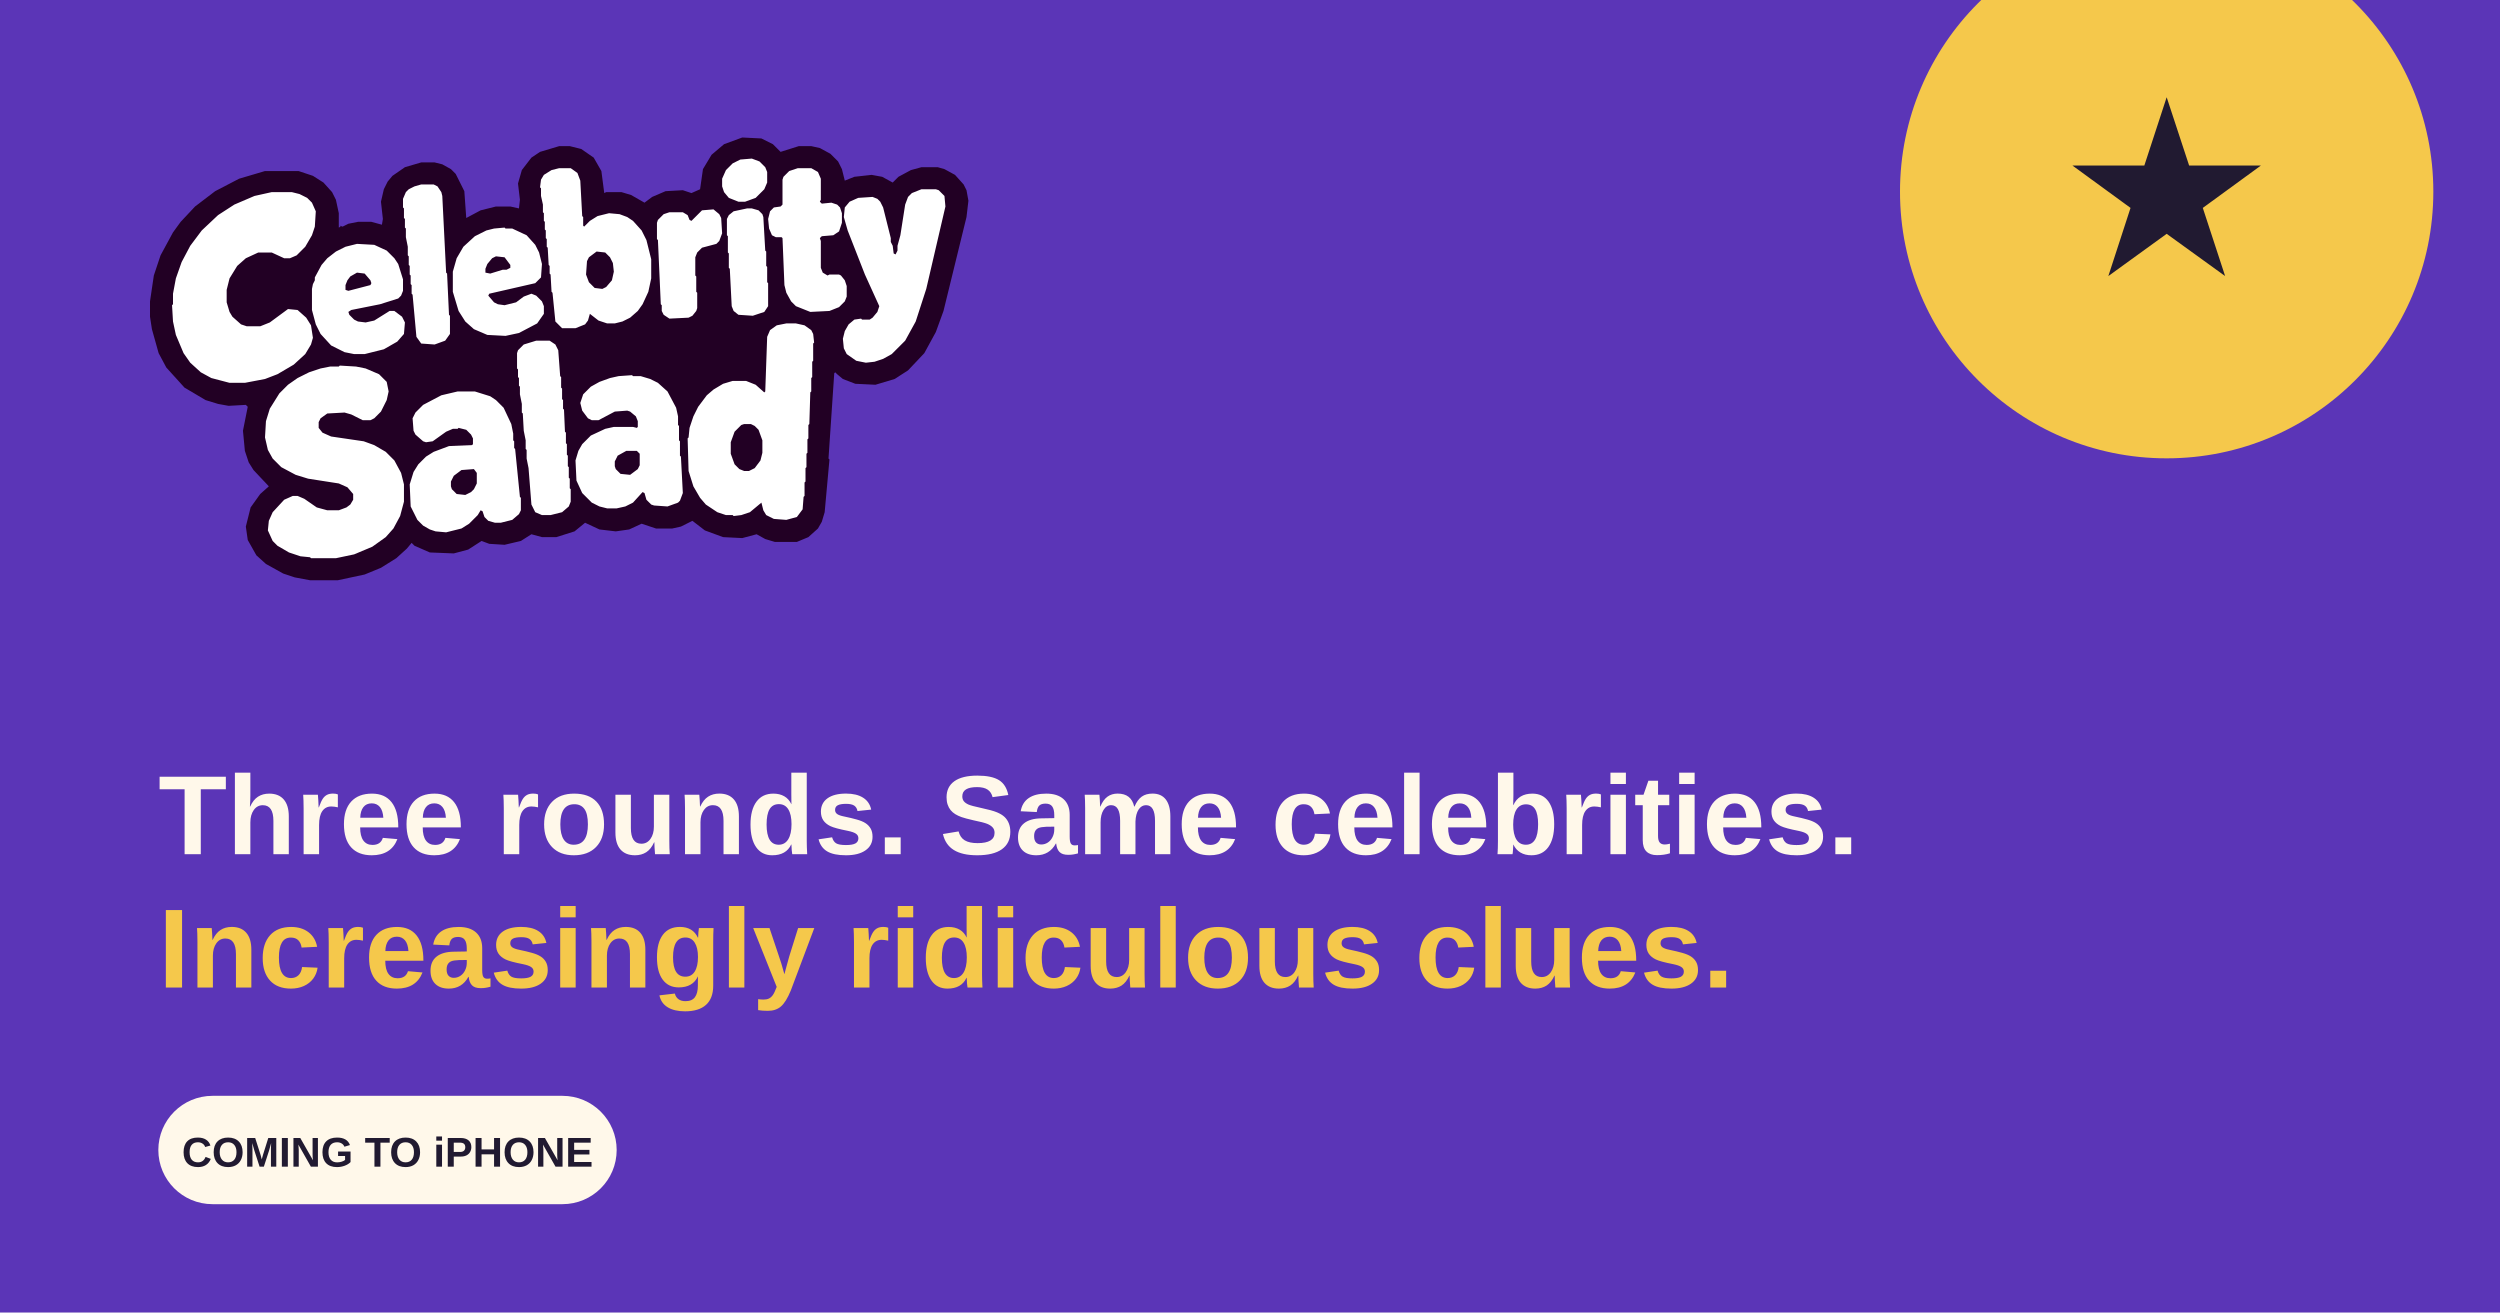
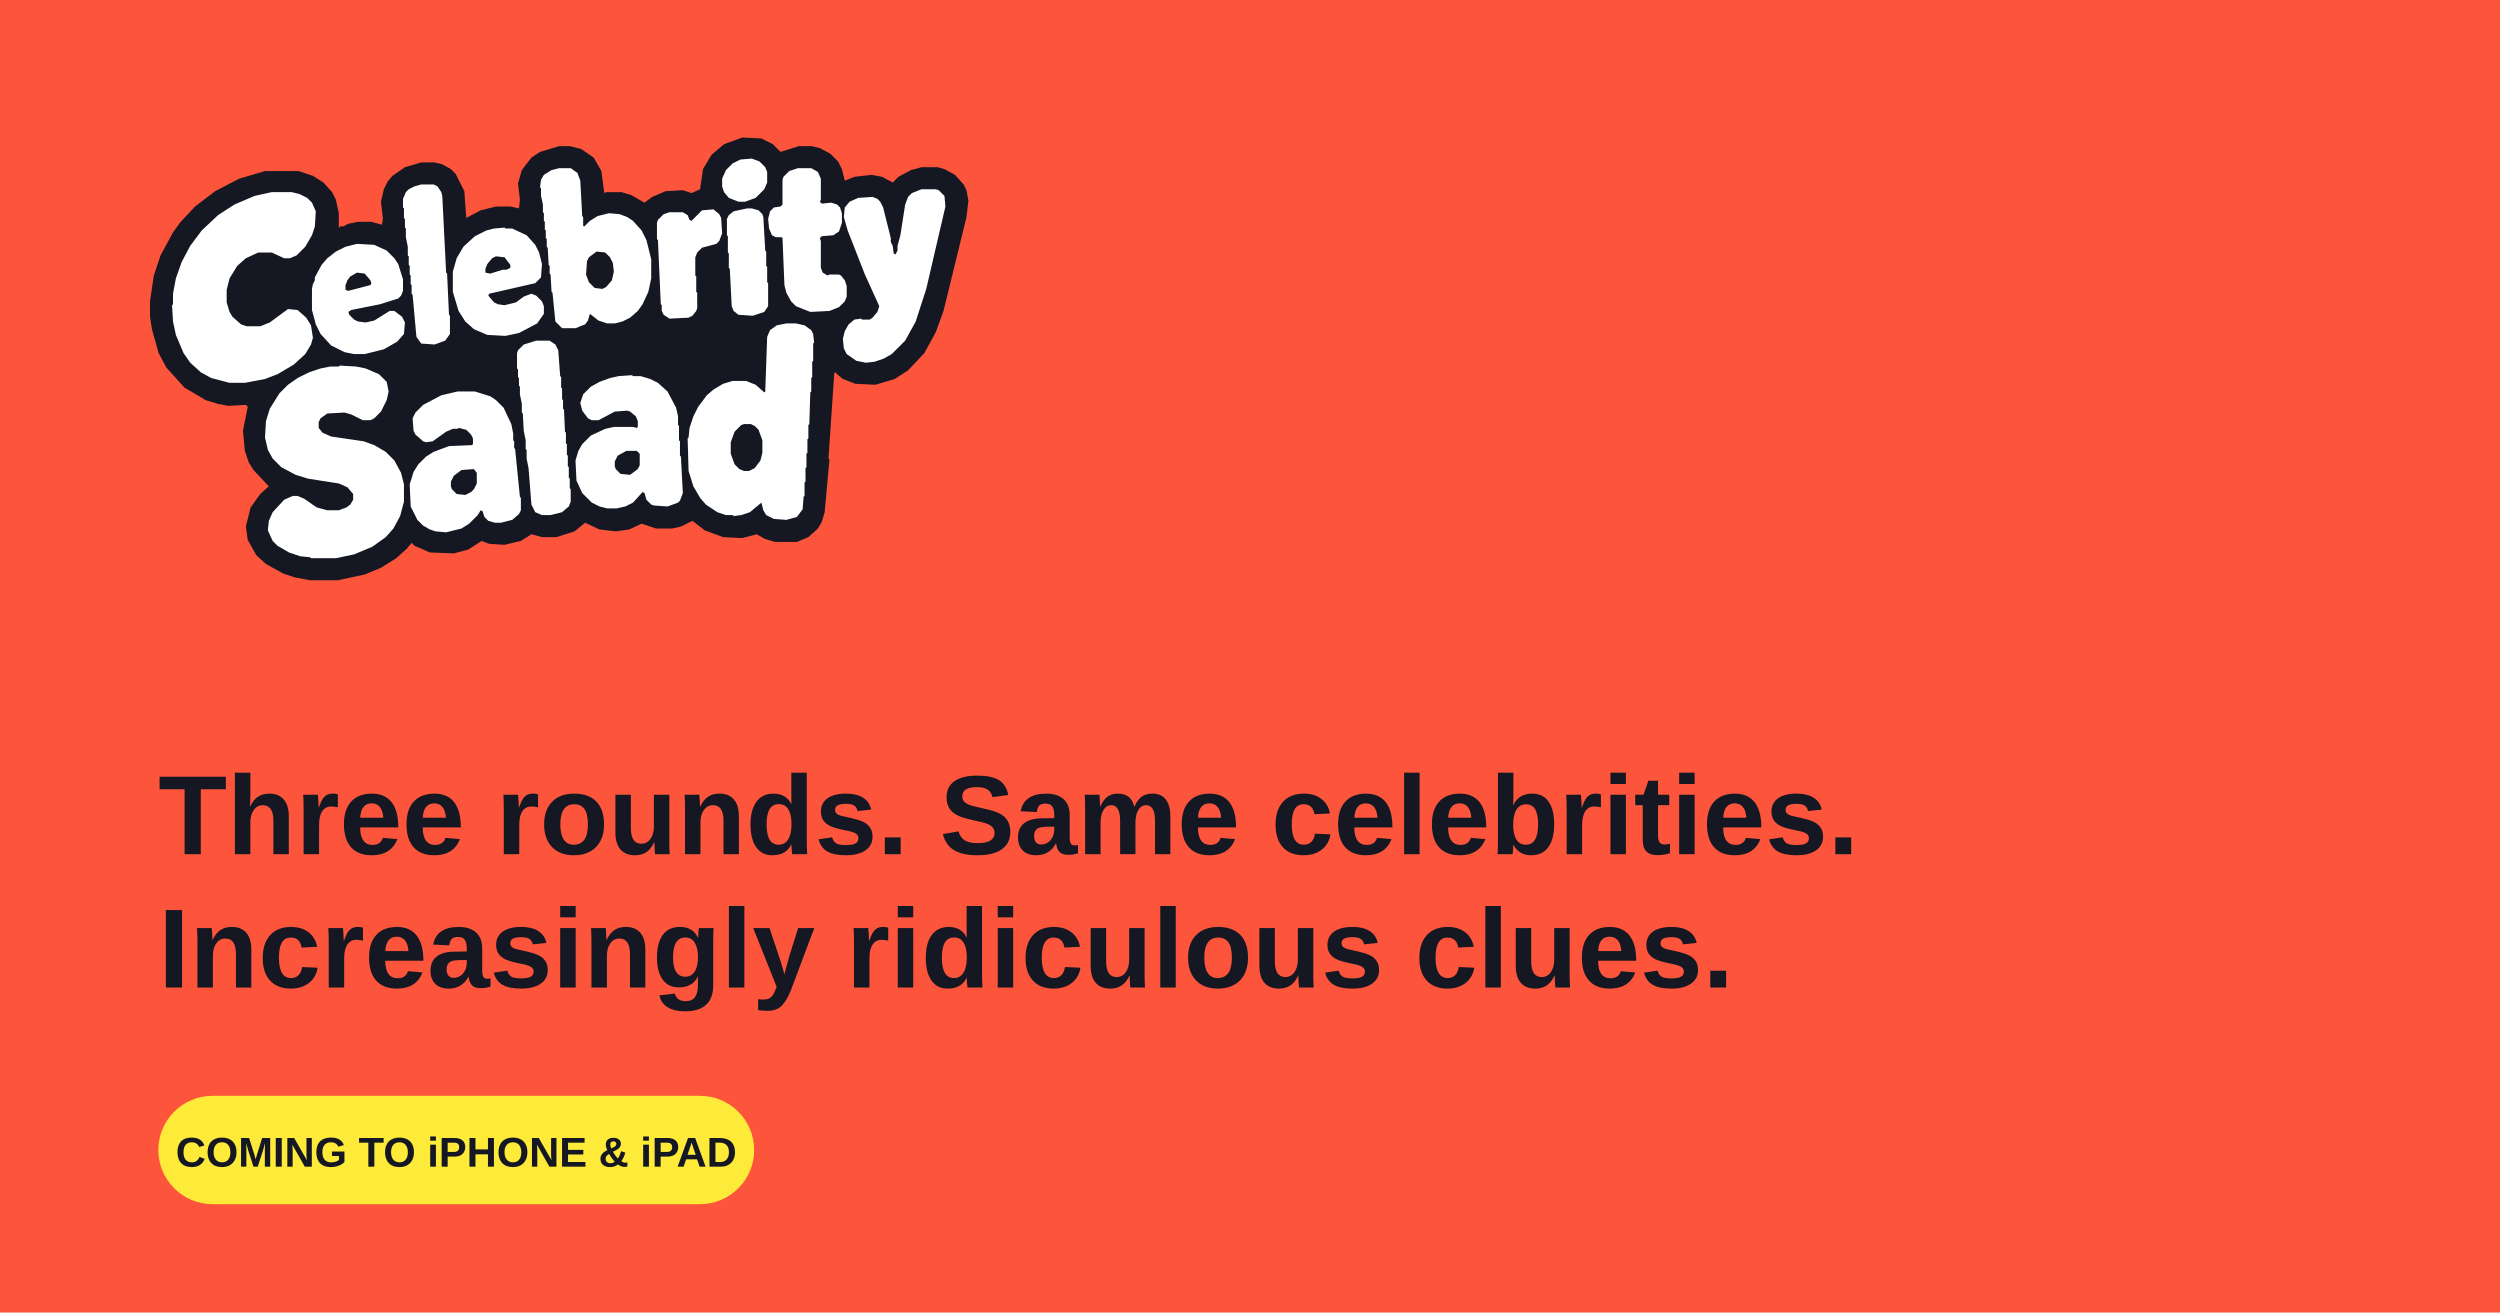
<svg xmlns="http://www.w3.org/2000/svg" viewBox="0 0 1200 630" role="img" aria-label="Celebrity Salad — the celebrity guessing game for parties">
-   <rect width="1200" height="630" fill="#5B35B7" />
-   <circle cx="1040" cy="92" r="128" fill="#F5C84B" />
-   <text x="1040" y="132" text-anchor="middle" font-family="Arial,sans-serif" font-size="118" font-weight="900" fill="#211A31">★</text>
+   <rect width="1200" height="630" fill="#FC553C" />
  <g transform="translate(72 66) scale(.46)">
-     <path d="M849,49 840,39 829,33 822,31 805,31 794,34 781,41 775,47 764,41 753,39 735,41 725,45 722,33 718,25 710,17 699,11 690,9 677,9 658,15 650,7 638,1 618,0 599,7 586,18 577,33 574,54 565,58 556,55 538,56 524,62 516,68 502,60 492,57 476,57 475,55 476,57 474,58 471,35 463,21 450,12 438,9 427,9 407,15 398,21 388,34 384,48 386,65 385,74 376,72 361,72 345,76 330,84 328,56 319,38 314,33 305,28 297,26 283,26 266,31 253,40 248,46 244,54 241,67 243,85 242,91 231,88 217,88 207,90 201,93 198,92 199,93 197,94 197,79 194,65 190,57 181,47 170,40 155,35 120,35 93,43 68,56 47,72 32,88 24,99 11,123 4,144 0,171 0,187 2,200 9,225 17,240 36,261 58,274 71,278 82,280 100,279 102,281 97,306 99,327 103,339 108,347 124,364 115,372 105,386 100,406 102,420 111,436 121,445 139,455 151,459 167,462 196,462 224,456 241,449 257,439 268,429 269,430 268,429 273,423 276,426 292,433 317,434 332,430 346,421 354,424 370,425 387,421 398,414 409,417 424,417 443,411 454,402 469,409 486,411 500,409 513,403 528,408 545,408 554,406 566,400 579,410 598,417 618,418 633,414 642,419 652,422 675,422 687,417 697,408 701,401 704,391 709,336 708,335 714,246 715,245 717,247 716,248 717,247 723,252 736,257 757,258 777,252 791,243 808,225 820,203 828,181 852,83 854,66 852,55Z" fill="#220024" fill-rule="evenodd" />
+     <path d="M849,49 840,39 829,33 822,31 805,31 794,34 781,41 775,47 764,41 753,39 735,41 725,45 722,33 718,25 710,17 699,11 690,9 677,9 658,15 650,7 638,1 618,0 599,7 586,18 577,33 574,54 565,58 556,55 538,56 524,62 516,68 502,60 492,57 476,57 475,55 476,57 474,58 471,35 463,21 450,12 438,9 427,9 407,15 398,21 388,34 384,48 386,65 385,74 376,72 361,72 345,76 330,84 328,56 319,38 314,33 305,28 297,26 283,26 266,31 253,40 248,46 244,54 241,67 243,85 242,91 231,88 217,88 207,90 201,93 198,92 199,93 197,94 197,79 194,65 190,57 181,47 170,40 155,35 120,35 93,43 68,56 47,72 32,88 24,99 11,123 4,144 0,171 0,187 2,200 9,225 17,240 36,261 58,274 71,278 82,280 100,279 102,281 97,306 99,327 103,339 108,347 124,364 115,372 105,386 100,406 102,420 111,436 121,445 139,455 151,459 167,462 196,462 224,456 241,449 257,439 268,429 269,430 268,429 273,423 276,426 292,433 317,434 332,430 346,421 354,424 370,425 387,421 398,414 409,417 424,417 443,411 454,402 469,409 486,411 500,409 513,403 528,408 545,408 554,406 566,400 579,410 598,417 618,418 633,414 642,419 652,422 675,422 687,417 697,408 701,401 704,391 709,336 708,335 714,246 715,245 717,247 716,248 717,247 723,252 736,257 757,258 777,252 791,243 808,225 820,203 828,181 852,83 854,66 852,55Z" fill="#151723" fill-rule="evenodd" />
    <path d="M339,265 321,265 304,269 285,279 277,287 274,293 275,306 277,310 285,317 288,318 295,317 309,307 316,304 321,304 322,303 330,305 335,310 337,314 337,320 336,321 312,322 296,328 288,333 280,341 275,349 271,362 272,385 279,399 285,405 292,409 298,411 309,412 325,408 333,403 342,394 345,389 347,390 349,396 353,400 360,402 366,402 378,399 385,393 387,389 387,376 386,375 381,325 380,324 380,317 379,316 379,309 377,299 369,282 361,274 355,270ZM338,346 341,350 341,361 338,367 335,370 329,373 320,372 315,367 314,364 314,359 317,353 325,347ZM460,260 452,268 449,277 451,285 457,293 461,295 468,295 485,286 498,285 501,286 507,291 509,296 509,302 508,303 504,302 484,302 475,304 460,311 451,320 447,327 444,337 445,358 451,371 461,381 469,385 477,387 487,387 496,385 504,381 514,370 516,371 518,378 523,383 526,384 540,385 551,381 553,379 556,371 554,333 553,332 553,317 552,316 552,301 551,300 551,291 549,282 540,265 530,256 522,252 512,249 504,249 503,248 489,249 480,251 469,255ZM508,327 511,330 511,342 509,346 501,352 491,351 486,346 485,343 485,338 488,332 497,327ZM225,241 215,239 198,238 197,239 188,239 178,241 166,245 154,251 144,258 135,267 125,283 121,296 120,313 123,326 128,335 137,344 152,352 165,356 197,361 206,365 212,372 212,378 209,383 205,386 197,389 185,389 174,386 161,377 154,374 149,374 140,378 128,391 124,400 123,410 128,421 133,426 145,433 157,437 167,438 168,439 194,439 213,435 232,427 246,417 254,408 261,395 265,380 265,362 262,350 255,337 246,328 234,321 223,317 189,312 180,308 176,303 176,297 178,293 185,288 203,287 210,289 222,295 230,295 234,293 241,286 247,274 249,265 247,255 239,247ZM403,212 390,216 384,222 383,225 383,241 384,242 384,250 385,251 385,259 386,260 386,268 388,278 388,287 389,288 390,306 392,316 392,325 393,326 393,335 395,345 398,383 402,391 409,394 418,394 430,391 437,385 439,380 439,367 438,366 438,356 437,355 437,344 436,343 436,332 435,331 435,320 434,319 434,308 433,307 432,284 431,283 431,274 430,273 430,262 429,261 429,250 428,249 426,222 423,216 417,212ZM683,196 674,194 664,194 654,196 647,201 644,208 642,265 641,266 632,258 622,254 608,254 598,257 588,263 581,269 572,281 567,291 563,303 562,313 561,314 562,348 567,364 574,376 580,383 592,391 601,394 608,394 609,395 617,394 626,391 638,381 640,389 643,394 651,398 664,399 675,396 681,388 682,375 683,374 683,360 684,359 684,345 685,344 685,330 686,329 686,315 687,314 687,300 688,299 689,266 690,265 690,251 691,250 691,234 692,233 692,215 693,214 692,205 690,201ZM620,299 627,299 631,301 635,305 639,316 639,329 637,337 631,345 625,348 620,348 615,346 610,341 606,330 606,318 610,307 617,300ZM216,111 204,114 194,119 185,126 179,133 172,146 172,149 170,153 169,158 169,180 173,195 178,205 189,217 203,224 213,226 224,226 244,221 258,213 265,205 266,193 263,187 255,181 250,181 234,191 225,193 217,192 213,190 208,185 207,182 210,180 240,174 259,168 262,165 264,160 264,148 259,132 255,126 247,118 234,112ZM230,149 231,152 230,154 207,160 204,159 204,154 206,149 209,145 216,141 224,142ZM378,95 371,95 370,94 359,95 351,97 339,103 327,114 320,126 316,140 316,161 322,181 329,192 338,200 352,206 371,207 385,204 404,194 411,184 411,176 409,171 403,165 398,163 390,166 382,172 370,175 363,174 359,172 353,165 354,163 402,152 408,146 409,132 406,120 402,112 393,102ZM350,141 350,137 352,132 357,126 361,124 370,125 376,133 376,136 372,138 368,138 355,142ZM588,75 576,76 565,87 563,86 561,81 556,78 542,78 536,80 530,86 529,89 529,106 530,107 533,174 534,175 534,181 536,185 542,189 562,188 566,186 570,181 571,178 571,162 570,161 570,145 569,144 569,125 571,120 576,115 591,111 594,108 597,100 596,84 594,80ZM623,74 609,77 604,81 602,85 602,102 603,103 603,120 604,121 604,136 605,137 607,176 609,181 614,185 629,186 641,182 645,176 645,152 644,151 644,135 643,134 643,119 642,118 640,83 639,80 635,76 628,74ZM156,59 148,57 127,57 109,61 88,70 71,81 54,97 42,113 33,130 27,147 24,163 24,174 23,175 24,192 27,206 35,225 42,235 53,245 64,251 83,256 99,256 120,252 133,247 150,237 162,226 168,216 170,209 168,196 163,188 154,180 144,179 125,193 115,197 101,197 95,195 86,187 83,182 80,172 80,159 83,147 91,134 100,126 113,120 127,120 140,126 146,126 153,123 162,114 169,102 172,93 173,77 169,68 164,63ZM823,55 820,54 805,54 795,58 791,62 788,70 783,102 780,113 780,118 778,122 776,121 775,113 773,109 773,105 765,73 762,67 759,64 754,62 739,63 730,67 725,73 724,83 728,97 746,143 761,176 759,182 754,188 751,190 743,190 742,189 735,190 729,195 725,202 723,210 724,220 727,226 737,233 747,235 756,234 765,231 774,226 788,212 799,192 810,158 830,72 829,61ZM283,49 276,51 270,54 267,57 264,64 264,73 265,74 265,84 266,85 266,94 267,95 267,104 269,114 269,123 270,124 270,133 271,134 271,143 272,144 272,153 273,154 273,163 274,164 278,208 283,215 297,216 308,212 313,205 313,186 312,185 310,142 309,141 305,61 304,57 300,51 296,49ZM676,32 667,35 661,41 660,44 660,70 658,72 651,73 647,77 645,85 646,95 649,102 653,104 659,104 660,105 662,154 664,162 669,171 674,176 689,182 709,181 719,177 725,171 727,166 727,155 725,149 721,144 719,143 709,143 707,144 702,141 700,136 700,108 699,105 701,103 713,102 719,98 722,89 722,79 720,73 717,70 711,68 701,69 699,67 700,65 700,43 697,36 690,32ZM419,34 411,39 408,44 407,52 408,53 408,61 410,70 410,78 411,79 411,87 412,88 412,96 413,97 413,105 414,106 414,114 415,115 416,133 417,134 417,142 418,143 419,161 420,162 423,192 430,199 444,199 454,195 457,191 459,184 468,191 477,194 485,194 493,192 501,188 509,181 514,174 520,161 523,147 523,127 518,107 513,97 504,87 498,83 490,80 479,79 467,82 459,87 453,93 452,92 452,83 451,82 449,45 446,37 439,32 427,32ZM466,119 475,120 480,125 483,131 484,140 482,149 476,156 472,158 464,157 458,151 455,143 456,129 458,125ZM628,22 616,23 608,27 601,34 597,43 597,51 599,57 604,63 614,67 621,67 632,63 641,54 644,47 644,36 642,31 636,25Z" fill="#fff" fill-rule="evenodd" />
  </g>
-   <text x="76" y="410" font-family="Arial Narrow,Arial,sans-serif" font-size="54" font-weight="700" fill="#FFF8EA">Three rounds. Same celebrities.</text>
-   <text x="76" y="474" font-family="Arial Narrow,Arial,sans-serif" font-size="54" font-weight="700" fill="#F5C84B">Increasingly ridiculous clues.</text>
-   <rect x="76" y="526" width="220" height="52" rx="26" fill="#FFF8EA" />
-   <text x="186" y="560" text-anchor="middle" font-family="Arial,sans-serif" font-size="20" font-weight="700" fill="#211A31">COMING TO iPHONE</text>
+   <text x="76" y="410" font-family="Arial Narrow,Arial,sans-serif" font-size="54" font-weight="700" fill="#151723">Three rounds. Same celebrities.</text>
+   <text x="76" y="474" font-family="Arial Narrow,Arial,sans-serif" font-size="54" font-weight="700" fill="#151723">Increasingly ridiculous clues.</text>
+   <rect x="76" y="526" width="286" height="52" rx="26" fill="#FEEA39" />
+   <text x="219" y="560" text-anchor="middle" font-family="Arial,sans-serif" font-size="20" font-weight="700" fill="#151723">COMING TO iPHONE &amp; iPAD</text>
</svg>
